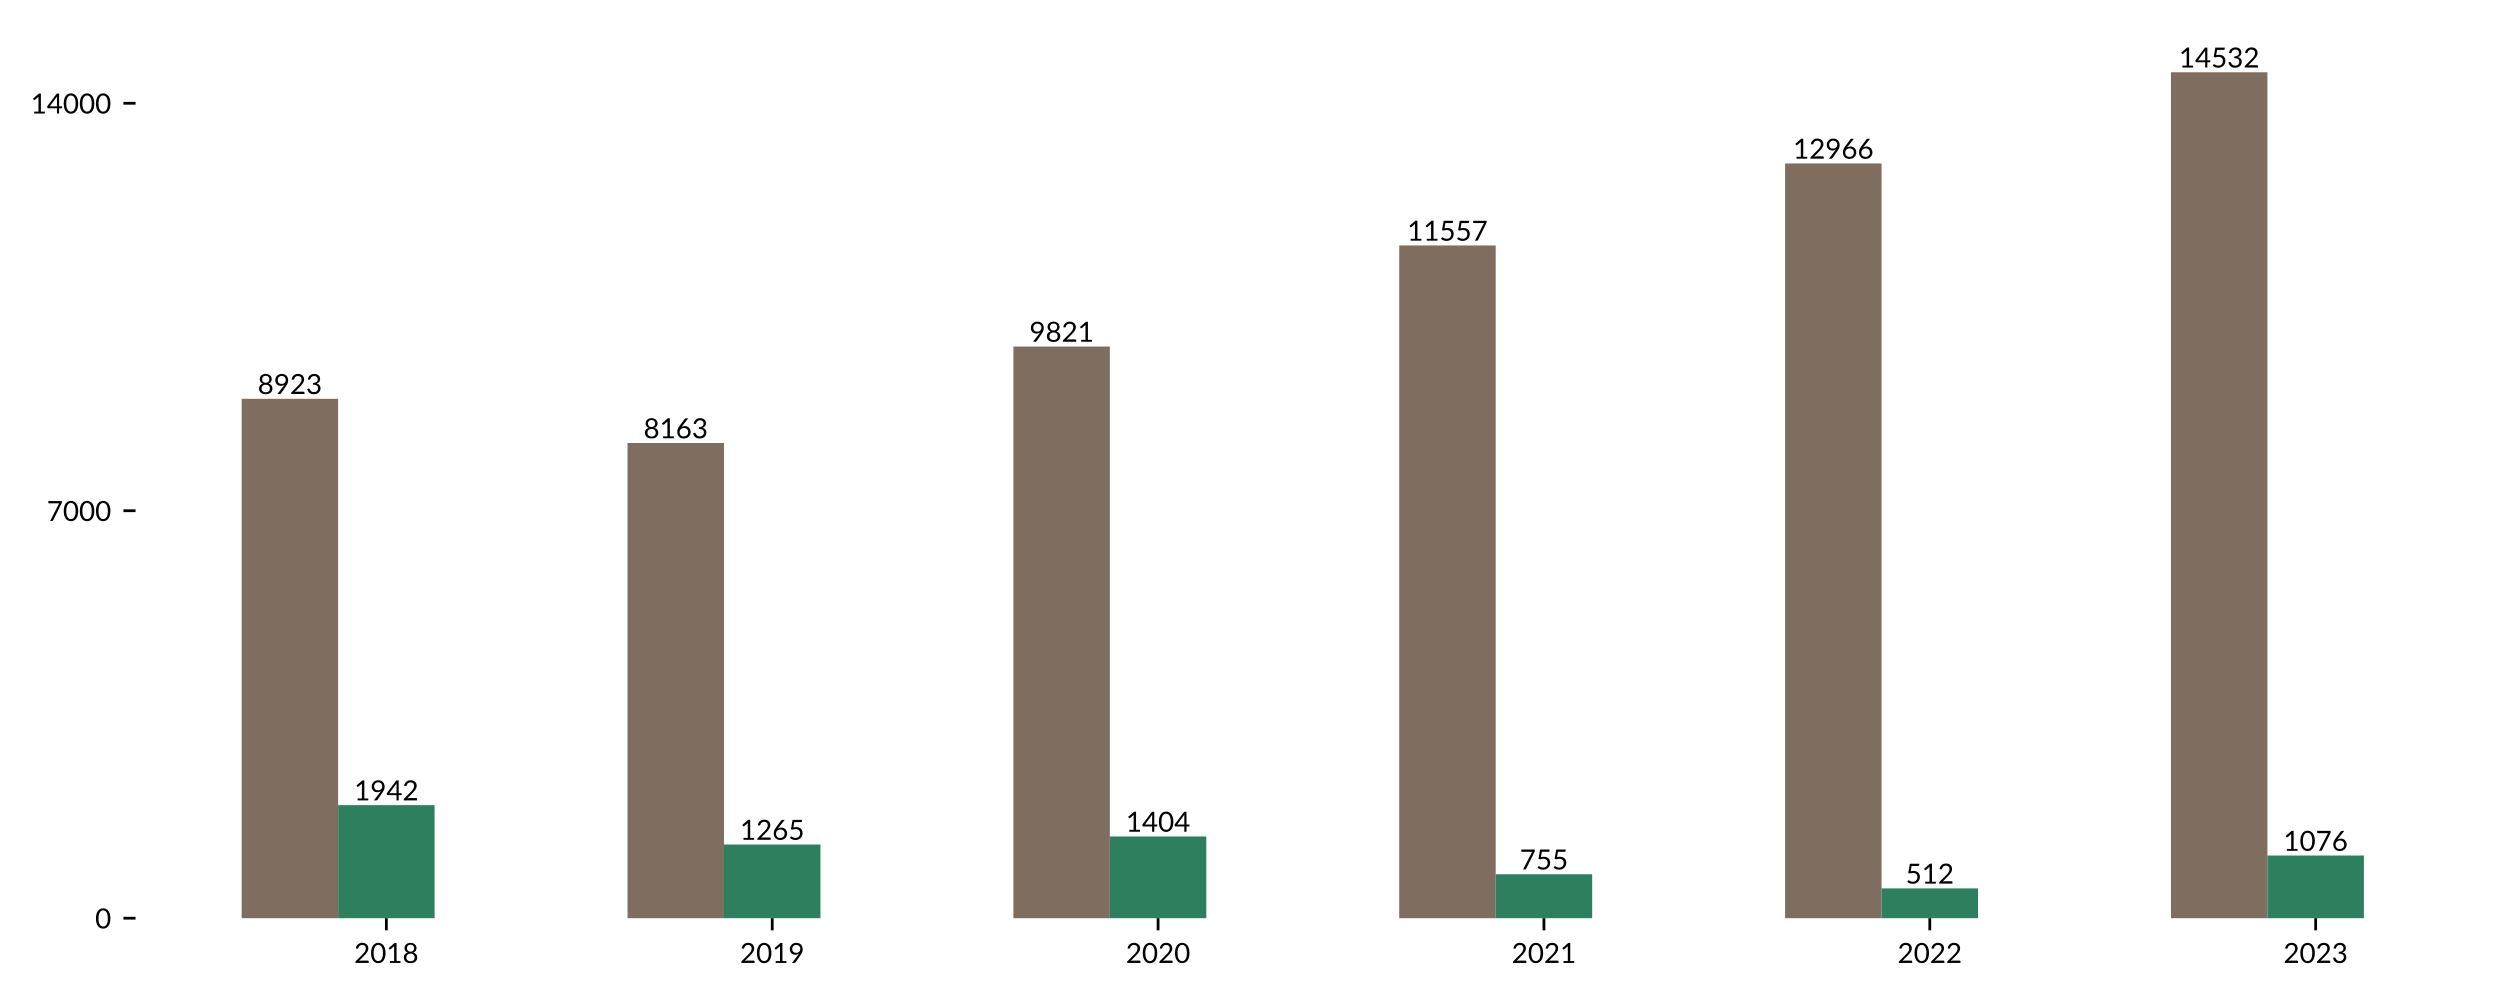
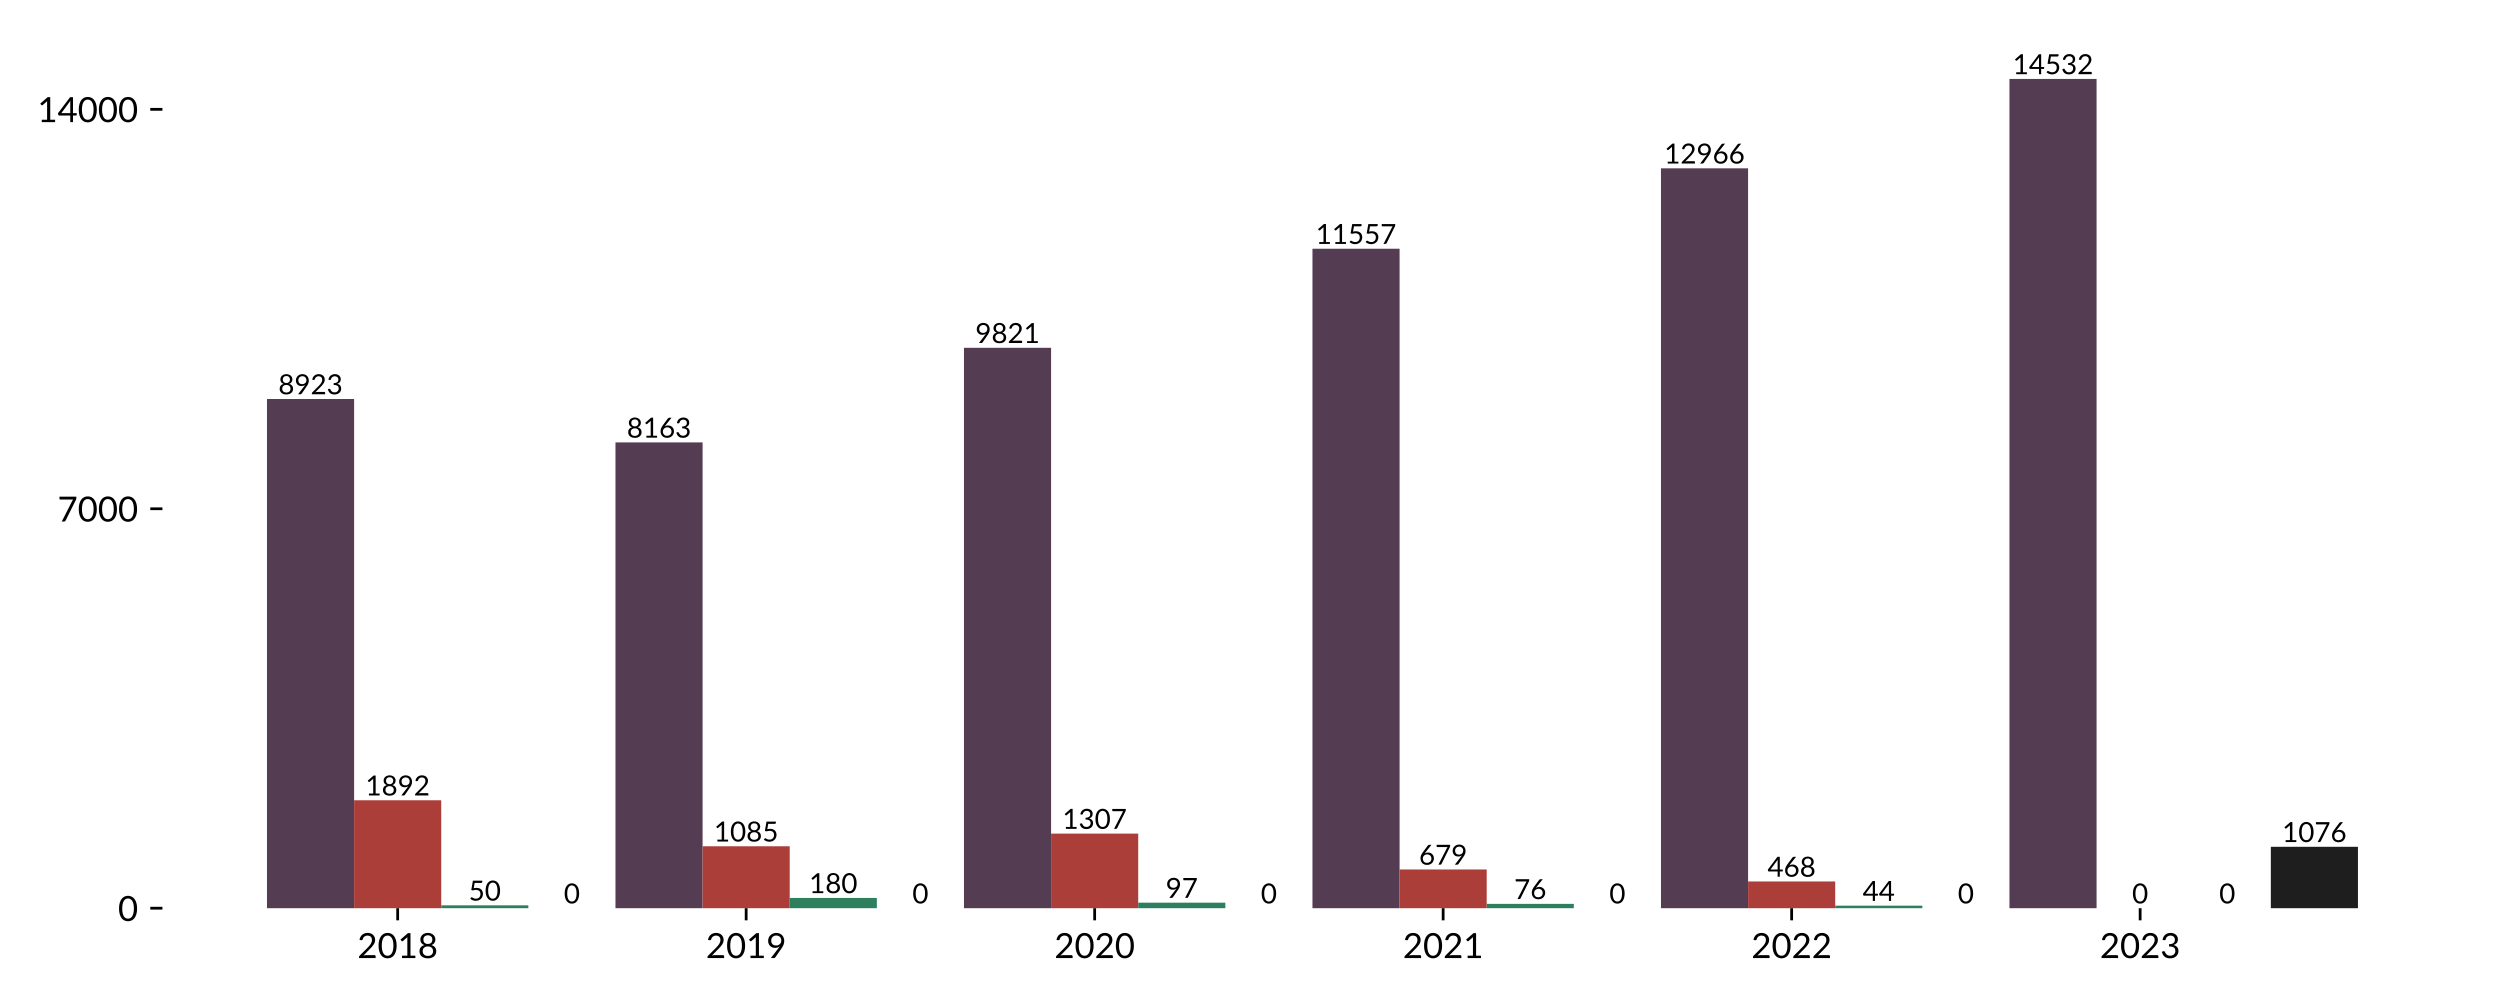
<svg xmlns="http://www.w3.org/2000/svg" xmlns:xlink="http://www.w3.org/1999/xlink" width="720pt" height="288pt" viewBox="0 0 720 288" version="1.1">
  <defs>
    <style type="text/css">*{stroke-linejoin: round; stroke-linecap: butt}</style>
  </defs>
  <g id="figure_1">
    <g id="patch_1">
      <path d="M 0 288  L 720 288  L 720 0  L 0 0  z " style="fill: #ffffff" />
    </g>
    <g id="axes_1">
      <g id="patch_2">
-         <path d="M 39.04 264.44  L 711.36 264.44  L 711.36 8.64  L 39.04 8.64  L 39.04 264.44  z " style="fill: none; opacity: 0" />
+         <path d="M 46.78 261.56  L 709.2 261.56  L 709.2 10.8  L 46.78 10.8  L 46.78 261.56  z " style="fill: none; opacity: 0" />
      </g>
      <g id="patch_3">
-         <path d="M 69.6 264.44  L 97.382 264.44  L 97.382 114.852  L 69.6 114.852  z " clip-path="url(#p65683d912c)" style="fill: #7f6d5f" />
+         <path d="M 76.89 261.56  L 101.982 261.56  L 101.982 114.919  L 76.89 114.919  z " clip-path="url(#pd854f8a48d)" style="fill: #543c52" />
      </g>
      <g id="patch_4">
-         <path d="M 180.727 264.44  L 208.509 264.44  L 208.509 127.593  L 180.727 127.593  z " clip-path="url(#p65683d912c)" style="fill: #7f6d5f" />
+         <path d="M 177.257 261.56  L 202.348 261.56  L 202.348 127.409  L 177.257 127.409  z " clip-path="url(#pd854f8a48d)" style="fill: #543c52" />
      </g>
      <g id="patch_5">
-         <path d="M 291.855 264.44  L 319.636 264.44  L 319.636 99.798  L 291.855 99.798  z " clip-path="url(#p65683d912c)" style="fill: #7f6d5f" />
+         <path d="M 277.623 261.56  L 302.715 261.56  L 302.715 100.162  L 277.623 100.162  z " clip-path="url(#pd854f8a48d)" style="fill: #543c52" />
      </g>
      <g id="patch_6">
-         <path d="M 402.982 264.44  L 430.764 264.44  L 430.764 70.695  L 402.982 70.695  z " clip-path="url(#p65683d912c)" style="fill: #7f6d5f" />
+         <path d="M 377.99 261.56  L 403.082 261.56  L 403.082 71.632  L 377.99 71.632  z " clip-path="url(#pd854f8a48d)" style="fill: #543c52" />
      </g>
      <g id="patch_7">
-         <path d="M 514.109 264.44  L 541.891 264.44  L 541.891 47.074  L 514.109 47.074  z " clip-path="url(#p65683d912c)" style="fill: #7f6d5f" />
+         <path d="M 478.357 261.56  L 503.448 261.56  L 503.448 48.477  L 478.357 48.477  z " clip-path="url(#pd854f8a48d)" style="fill: #543c52" />
      </g>
      <g id="patch_8">
-         <path d="M 625.236 264.44  L 653.018 264.44  L 653.018 20.821  L 625.236 20.821  z " clip-path="url(#p65683d912c)" style="fill: #7f6d5f" />
+         <path d="M 578.723 261.56  L 603.815 261.56  L 603.815 22.741  L 578.723 22.741  z " clip-path="url(#pd854f8a48d)" style="fill: #543c52" />
      </g>
      <g id="patch_9">
-         <path d="M 97.382 264.44  L 125.164 264.44  L 125.164 231.884  L 97.382 231.884  z " clip-path="url(#p65683d912c)" style="fill: #2d7f5e" />
+         <path d="M 101.982 261.56  L 127.073 261.56  L 127.073 230.467  L 101.982 230.467  z " clip-path="url(#pd854f8a48d)" style="fill: #ac3e39" />
      </g>
      <g id="patch_10">
-         <path d="M 208.509 264.44  L 236.291 264.44  L 236.291 243.233  L 208.509 243.233  z " clip-path="url(#p65683d912c)" style="fill: #2d7f5e" />
+         <path d="M 202.348 261.56  L 227.44 261.56  L 227.44 243.729  L 202.348 243.729  z " clip-path="url(#pd854f8a48d)" style="fill: #ac3e39" />
      </g>
      <g id="patch_11">
-         <path d="M 319.636 264.44  L 347.418 264.44  L 347.418 240.903  L 319.636 240.903  z " clip-path="url(#p65683d912c)" style="fill: #2d7f5e" />
+         <path d="M 302.715 261.56  L 327.807 261.56  L 327.807 240.081  L 302.715 240.081  z " clip-path="url(#pd854f8a48d)" style="fill: #ac3e39" />
      </g>
      <g id="patch_12">
-         <path d="M 430.764 264.44  L 458.545 264.44  L 458.545 251.783  L 430.764 251.783  z " clip-path="url(#p65683d912c)" style="fill: #2d7f5e" />
+         <path d="M 403.082 261.56  L 428.173 261.56  L 428.173 250.401  L 403.082 250.401  z " clip-path="url(#pd854f8a48d)" style="fill: #ac3e39" />
      </g>
      <g id="patch_13">
-         <path d="M 541.891 264.44  L 569.673 264.44  L 569.673 255.857  L 541.891 255.857  z " clip-path="url(#p65683d912c)" style="fill: #2d7f5e" />
+         <path d="M 503.448 261.56  L 528.54 261.56  L 528.54 253.869  L 503.448 253.869  z " clip-path="url(#pd854f8a48d)" style="fill: #ac3e39" />
      </g>
      <g id="patch_14">
-         <path d="M 653.018 264.44  L 680.8 264.44  L 680.8 246.402  L 653.018 246.402  z " clip-path="url(#p65683d912c)" style="fill: #2d7f5e" />
+         <path d="M 603.815 261.56  L 628.907 261.56  L 628.907 261.56  L 603.815 261.56  z " clip-path="url(#pd854f8a48d)" style="fill: #ac3e39" />
+       </g>
+       <g id="patch_15">
+         <path d="M 127.073 261.56  L 152.165 261.56  L 152.165 260.738  L 127.073 260.738  z " clip-path="url(#pd854f8a48d)" style="fill: #2d7f5e" />
+       </g>
+       <g id="patch_16">
+         <path d="M 227.44 261.56  L 252.532 261.56  L 252.532 258.602  L 227.44 258.602  z " clip-path="url(#pd854f8a48d)" style="fill: #2d7f5e" />
+       </g>
+       <g id="patch_17">
+         <path d="M 327.807 261.56  L 352.898 261.56  L 352.898 259.966  L 327.807 259.966  z " clip-path="url(#pd854f8a48d)" style="fill: #2d7f5e" />
+       </g>
+       <g id="patch_18">
+         <path d="M 428.173 261.56  L 453.265 261.56  L 453.265 260.311  L 428.173 260.311  z " clip-path="url(#pd854f8a48d)" style="fill: #2d7f5e" />
+       </g>
+       <g id="patch_19">
+         <path d="M 528.54 261.56  L 553.632 261.56  L 553.632 260.837  L 528.54 260.837  z " clip-path="url(#pd854f8a48d)" style="fill: #2d7f5e" />
+       </g>
+       <g id="patch_20">
+         <path d="M 628.907 261.56  L 653.998 261.56  L 653.998 261.56  L 628.907 261.56  z " clip-path="url(#pd854f8a48d)" style="fill: #2d7f5e" />
+       </g>
+       <g id="patch_21">
+         <path d="M 152.165 261.56  L 177.257 261.56  L 177.257 261.56  L 152.165 261.56  z " clip-path="url(#pd854f8a48d)" style="fill: #1e1e1e" />
+       </g>
+       <g id="patch_22">
+         <path d="M 252.532 261.56  L 277.623 261.56  L 277.623 261.56  L 252.532 261.56  z " clip-path="url(#pd854f8a48d)" style="fill: #1e1e1e" />
+       </g>
+       <g id="patch_23">
+         <path d="M 352.898 261.56  L 377.99 261.56  L 377.99 261.56  L 352.898 261.56  z " clip-path="url(#pd854f8a48d)" style="fill: #1e1e1e" />
+       </g>
+       <g id="patch_24">
+         <path d="M 453.265 261.56  L 478.357 261.56  L 478.357 261.56  L 453.265 261.56  z " clip-path="url(#pd854f8a48d)" style="fill: #1e1e1e" />
+       </g>
+       <g id="patch_25">
+         <path d="M 553.632 261.56  L 578.723 261.56  L 578.723 261.56  L 553.632 261.56  z " clip-path="url(#pd854f8a48d)" style="fill: #1e1e1e" />
+       </g>
+       <g id="patch_26">
+         <path d="M 653.998 261.56  L 679.09 261.56  L 679.09 243.877  L 653.998 243.877  z " clip-path="url(#pd854f8a48d)" style="fill: #1e1e1e" />
      </g>
      <g id="matplotlib.axis_1">
        <g id="xtick_1">
          <g id="line2d_1">
            <defs>
-               <path id="maa64f10be1" d="M 0 0  L 0 3.5  " style="stroke: #000000; stroke-width: 0.8" />
+               <path id="m8562a60e9d" d="M 0 0  L 0 3.5  " style="stroke: #000000; stroke-width: 0.8" />
            </defs>
            <g>
-               <use xlink:href="#maa64f10be1" x="111.273" y="264.44" style="stroke: #000000; stroke-width: 0.8" />
+               <use xlink:href="#m8562a60e9d" x="114.528" y="261.56" style="stroke: #000000; stroke-width: 0.8" />
            </g>
          </g>
          <g id="text_1">
-             <text style="font: 8px 'Lato', sans-serif; text-anchor: middle" x="111.273" y="277.332" transform="rotate(-0 111.2727 277.3325)">2018</text>
+             <text style="font: 10px 'Lato', sans-serif; text-anchor: middle" x="114.528" y="275.926" transform="rotate(-0 114.5275 275.9256)">2018</text>
          </g>
        </g>
        <g id="xtick_2">
          <g id="line2d_2">
            <g>
-               <use xlink:href="#maa64f10be1" x="222.4" y="264.44" style="stroke: #000000; stroke-width: 0.8" />
+               <use xlink:href="#m8562a60e9d" x="214.894" y="261.56" style="stroke: #000000; stroke-width: 0.8" />
            </g>
          </g>
          <g id="text_2">
-             <text style="font: 8px 'Lato', sans-serif; text-anchor: middle" x="222.4" y="277.332" transform="rotate(-0 222.4 277.3325)">2019</text>
+             <text style="font: 10px 'Lato', sans-serif; text-anchor: middle" x="214.894" y="275.926" transform="rotate(-0 214.8942 275.9256)">2019</text>
          </g>
        </g>
        <g id="xtick_3">
          <g id="line2d_3">
            <g>
-               <use xlink:href="#maa64f10be1" x="333.527" y="264.44" style="stroke: #000000; stroke-width: 0.8" />
+               <use xlink:href="#m8562a60e9d" x="315.261" y="261.56" style="stroke: #000000; stroke-width: 0.8" />
            </g>
          </g>
          <g id="text_3">
-             <text style="font: 8px 'Lato', sans-serif; text-anchor: middle" x="333.527" y="277.332" transform="rotate(-0 333.5273 277.3325)">2020</text>
+             <text style="font: 10px 'Lato', sans-serif; text-anchor: middle" x="315.261" y="275.926" transform="rotate(-0 315.2608 275.9256)">2020</text>
          </g>
        </g>
        <g id="xtick_4">
          <g id="line2d_4">
            <g>
-               <use xlink:href="#maa64f10be1" x="444.655" y="264.44" style="stroke: #000000; stroke-width: 0.8" />
+               <use xlink:href="#m8562a60e9d" x="415.627" y="261.56" style="stroke: #000000; stroke-width: 0.8" />
            </g>
          </g>
          <g id="text_4">
-             <text style="font: 8px 'Lato', sans-serif; text-anchor: middle" x="444.655" y="277.332" transform="rotate(-0 444.6545 277.3325)">2021</text>
+             <text style="font: 10px 'Lato', sans-serif; text-anchor: middle" x="415.627" y="275.926" transform="rotate(-0 415.6275 275.9256)">2021</text>
          </g>
        </g>
        <g id="xtick_5">
          <g id="line2d_5">
            <g>
-               <use xlink:href="#maa64f10be1" x="555.782" y="264.44" style="stroke: #000000; stroke-width: 0.8" />
+               <use xlink:href="#m8562a60e9d" x="515.994" y="261.56" style="stroke: #000000; stroke-width: 0.8" />
            </g>
          </g>
          <g id="text_5">
-             <text style="font: 8px 'Lato', sans-serif; text-anchor: middle" x="555.782" y="277.332" transform="rotate(-0 555.7818 277.3325)">2022</text>
+             <text style="font: 10px 'Lato', sans-serif; text-anchor: middle" x="515.994" y="275.926" transform="rotate(-0 515.9942 275.9256)">2022</text>
          </g>
        </g>
        <g id="xtick_6">
          <g id="line2d_6">
            <g>
-               <use xlink:href="#maa64f10be1" x="666.909" y="264.44" style="stroke: #000000; stroke-width: 0.8" />
+               <use xlink:href="#m8562a60e9d" x="616.361" y="261.56" style="stroke: #000000; stroke-width: 0.8" />
            </g>
          </g>
          <g id="text_6">
-             <text style="font: 8px 'Lato', sans-serif; text-anchor: middle" x="666.909" y="277.332" transform="rotate(-0 666.9091 277.3325)">2023</text>
+             <text style="font: 10px 'Lato', sans-serif; text-anchor: middle" x="616.361" y="275.926" transform="rotate(-0 616.3608 275.9256)">2023</text>
          </g>
        </g>
      </g>
      <g id="matplotlib.axis_2">
        <g id="ytick_1">
          <g id="line2d_7">
            <defs>
-               <path id="m5295525df4" d="M 0 0  L -3.5 0  " style="stroke: #000000; stroke-width: 0.8" />
+               <path id="md6bdb29037" d="M 0 0  L -3.5 0  " style="stroke: #000000; stroke-width: 0.8" />
            </defs>
            <g>
-               <use xlink:href="#m5295525df4" x="39.04" y="264.44" style="stroke: #000000; stroke-width: 0.8" />
+               <use xlink:href="#md6bdb29037" x="46.78" y="261.56" style="stroke: #000000; stroke-width: 0.8" />
            </g>
          </g>
          <g id="text_7">
-             <text style="font: 8px 'Lato', sans-serif; text-anchor: end" x="32.04" y="267.386" transform="rotate(-0 32.04 267.3863)">0</text>
+             <text style="font: 10px 'Lato', sans-serif; text-anchor: end" x="39.78" y="265.243" transform="rotate(-0 39.78 265.2428)">0</text>
          </g>
        </g>
        <g id="ytick_2">
          <g id="line2d_8">
            <g>
-               <use xlink:href="#m5295525df4" x="39.04" y="147.09" style="stroke: #000000; stroke-width: 0.8" />
+               <use xlink:href="#md6bdb29037" x="46.78" y="146.522" style="stroke: #000000; stroke-width: 0.8" />
            </g>
          </g>
          <g id="text_8">
-             <text style="font: 8px 'Lato', sans-serif; text-anchor: end" x="32.04" y="150.036" transform="rotate(-0 32.04 150.036)">7000</text>
+             <text style="font: 10px 'Lato', sans-serif; text-anchor: end" x="39.78" y="150.205" transform="rotate(-0 39.78 150.2047)">7000</text>
          </g>
        </g>
        <g id="ytick_3">
          <g id="line2d_9">
            <g>
-               <use xlink:href="#m5295525df4" x="39.04" y="29.74" style="stroke: #000000; stroke-width: 0.8" />
+               <use xlink:href="#md6bdb29037" x="46.78" y="31.484" style="stroke: #000000; stroke-width: 0.8" />
            </g>
          </g>
          <g id="text_9">
-             <text style="font: 8px 'Lato', sans-serif; text-anchor: end" x="32.04" y="32.686" transform="rotate(-0 32.04 32.68582)">14000</text>
+             <text style="font: 10px 'Lato', sans-serif; text-anchor: end" x="39.78" y="35.167" transform="rotate(-0 39.78 35.16666)">14000</text>
          </g>
        </g>
      </g>
      <g id="text_10">
-         <text style="font: 8px 'Lato', sans-serif; text-anchor: middle" x="83.491" y="113.48" transform="rotate(-0 83.49091 113.4795)">8923</text>
+         <text style="font: 8px 'Lato', sans-serif; text-anchor: middle" x="89.436" y="113.547" transform="rotate(-0 89.43583 113.5468)">8923</text>
      </g>
      <g id="text_11">
-         <text style="font: 8px 'Lato', sans-serif; text-anchor: middle" x="194.618" y="126.22" transform="rotate(-0 194.6182 126.2204)">8163</text>
+         <text style="font: 8px 'Lato', sans-serif; text-anchor: middle" x="189.803" y="126.037" transform="rotate(-0 189.8025 126.0367)">8163</text>
      </g>
      <g id="text_12">
-         <text style="font: 8px 'Lato', sans-serif; text-anchor: middle" x="305.745" y="98.425" transform="rotate(-0 305.7455 98.42515)">9821</text>
+         <text style="font: 8px 'Lato', sans-serif; text-anchor: middle" x="290.169" y="98.789" transform="rotate(-0 290.1692 98.78908)">9821</text>
      </g>
      <g id="text_13">
-         <text style="font: 8px 'Lato', sans-serif; text-anchor: middle" x="416.873" y="69.322" transform="rotate(-0 416.8727 69.32229)">11557</text>
+         <text style="font: 8px 'Lato', sans-serif; text-anchor: middle" x="390.536" y="70.26" transform="rotate(-0 390.5358 70.25964)">11557</text>
      </g>
      <g id="text_14">
-         <text style="font: 8px 'Lato', sans-serif; text-anchor: middle" x="528" y="45.701" transform="rotate(-0 528 45.70137)">12966</text>
+         <text style="font: 8px 'Lato', sans-serif; text-anchor: middle" x="490.902" y="47.104" transform="rotate(-0 490.9025 47.10411)">12966</text>
      </g>
      <g id="text_15">
-         <text style="font: 8px 'Lato', sans-serif; text-anchor: middle" x="639.127" y="19.448" transform="rotate(-0 639.1273 19.44845)">14532</text>
+         <text style="font: 8px 'Lato', sans-serif; text-anchor: middle" x="591.269" y="21.368" transform="rotate(-0 591.2692 21.36845)">14532</text>
      </g>
      <g id="text_16">
-         <text style="font: 8px 'Lato', sans-serif; text-anchor: middle" x="111.273" y="230.511" transform="rotate(-0 111.2727 230.5112)">1942</text>
+         <text style="font: 8px 'Lato', sans-serif; text-anchor: middle" x="114.528" y="229.094" transform="rotate(-0 114.5275 229.0944)">1892</text>
      </g>
      <g id="text_17">
-         <text style="font: 8px 'Lato', sans-serif; text-anchor: middle" x="222.4" y="241.861" transform="rotate(-0 222.4 241.8606)">1265</text>
+         <text style="font: 8px 'Lato', sans-serif; text-anchor: middle" x="214.894" y="242.357" transform="rotate(-0 214.8942 242.3566)">1085</text>
      </g>
      <g id="text_18">
-         <text style="font: 8px 'Lato', sans-serif; text-anchor: middle" x="333.527" y="239.53" transform="rotate(-0 333.5273 239.5304)">1404</text>
+         <text style="font: 8px 'Lato', sans-serif; text-anchor: middle" x="315.261" y="238.708" transform="rotate(-0 315.2608 238.7082)">1307</text>
      </g>
      <g id="text_19">
-         <text style="font: 8px 'Lato', sans-serif; text-anchor: middle" x="444.655" y="250.41" transform="rotate(-0 444.6545 250.4104)">755</text>
+         <text style="font: 8px 'Lato', sans-serif; text-anchor: middle" x="415.627" y="249.029" transform="rotate(-0 415.6275 249.0288)">679</text>
      </g>
      <g id="text_20">
-         <text style="font: 8px 'Lato', sans-serif; text-anchor: middle" x="555.782" y="254.484" transform="rotate(-0 555.7818 254.4842)">512</text>
+         <text style="font: 8px 'Lato', sans-serif; text-anchor: middle" x="515.994" y="252.496" transform="rotate(-0 515.9942 252.4964)">468</text>
      </g>
      <g id="text_21">
-         <text style="font: 8px 'Lato', sans-serif; text-anchor: middle" x="666.909" y="245.029" transform="rotate(-0 666.9091 245.0291)">1076</text>
+         <text style="font: 8px 'Lato', sans-serif; text-anchor: middle" x="616.361" y="260.188" transform="rotate(-0 616.3608 260.1875)">0</text>
+       </g>
+       <g id="text_22">
+         <text style="font: 8px 'Lato', sans-serif; text-anchor: middle" x="139.619" y="259.366" transform="rotate(-0 139.6192 259.3658)">50</text>
+       </g>
+       <g id="text_23">
+         <text style="font: 8px 'Lato', sans-serif; text-anchor: middle" x="239.986" y="257.229" transform="rotate(-0 239.9858 257.2294)">180</text>
+       </g>
+       <g id="text_24">
+         <text style="font: 8px 'Lato', sans-serif; text-anchor: middle" x="340.353" y="258.593" transform="rotate(-0 340.3525 258.5934)">97</text>
+       </g>
+       <g id="text_25">
+         <text style="font: 8px 'Lato', sans-serif; text-anchor: middle" x="440.719" y="258.939" transform="rotate(-0 440.7192 258.9385)">76</text>
+       </g>
+       <g id="text_26">
+         <text style="font: 8px 'Lato', sans-serif; text-anchor: middle" x="541.086" y="259.464" transform="rotate(-0 541.0858 259.4644)">44</text>
+       </g>
+       <g id="text_27">
+         <text style="font: 8px 'Lato', sans-serif; text-anchor: middle" x="641.452" y="260.188" transform="rotate(-0 641.4525 260.1875)">0</text>
+       </g>
+       <g id="text_28">
+         <text style="font: 8px 'Lato', sans-serif; text-anchor: middle" x="164.711" y="260.188" transform="rotate(-0 164.7108 260.1875)">0</text>
+       </g>
+       <g id="text_29">
+         <text style="font: 8px 'Lato', sans-serif; text-anchor: middle" x="265.077" y="260.188" transform="rotate(-0 265.0775 260.1875)">0</text>
+       </g>
+       <g id="text_30">
+         <text style="font: 8px 'Lato', sans-serif; text-anchor: middle" x="365.444" y="260.188" transform="rotate(-0 365.4442 260.1875)">0</text>
+       </g>
+       <g id="text_31">
+         <text style="font: 8px 'Lato', sans-serif; text-anchor: middle" x="465.811" y="260.188" transform="rotate(-0 465.8108 260.1875)">0</text>
+       </g>
+       <g id="text_32">
+         <text style="font: 8px 'Lato', sans-serif; text-anchor: middle" x="566.178" y="260.188" transform="rotate(-0 566.1775 260.1875)">0</text>
+       </g>
+       <g id="text_33">
+         <text style="font: 8px 'Lato', sans-serif; text-anchor: middle" x="666.544" y="242.505" transform="rotate(-0 666.5442 242.5045)">1076</text>
      </g>
    </g>
  </g>
  <defs>
-     <clipPath id="p65683d912c">
-       <rect x="39.04" y="8.64" width="672.32" height="255.8" />
+     <clipPath id="pd854f8a48d">
+       <rect x="46.78" y="10.8" width="662.42" height="250.76" />
    </clipPath>
  </defs>
</svg>
